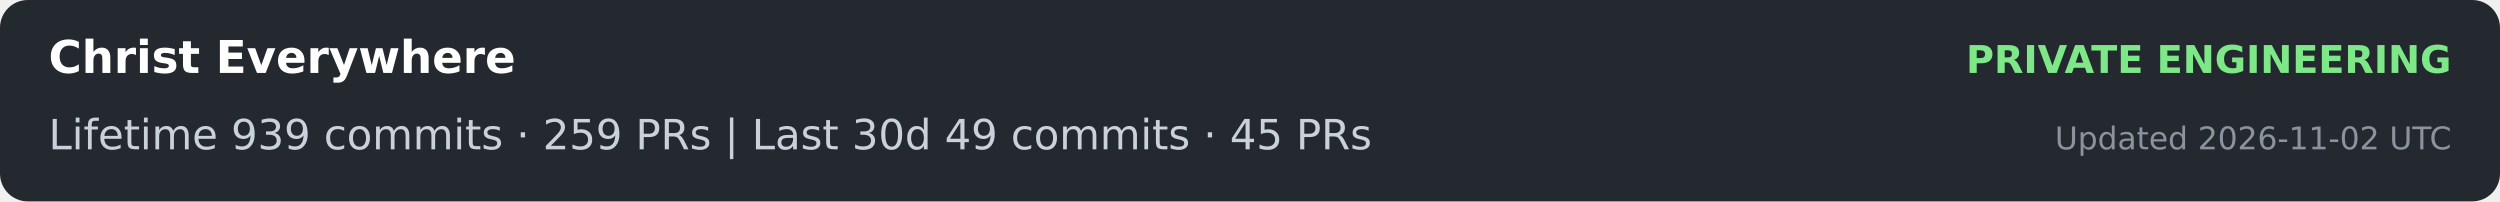
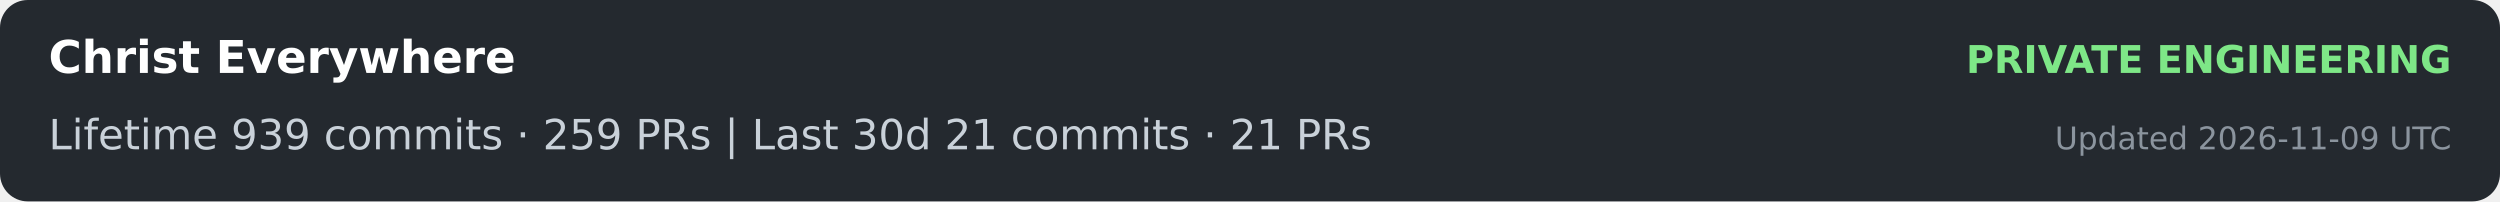
- <svg xmlns="http://www.w3.org/2000/svg" width="720" height="58" role="img" aria-label="Christ Everywhere: lifetime 939 commits and 259 PRs; last 30 days 49 commits and 45 PRs">
+ <svg xmlns="http://www.w3.org/2000/svg" width="720" height="58" role="img" aria-label="Christ Everywhere: lifetime 939 commits and 259 PRs; last 30 days 21 commits and 21 PRs">
  <rect width="720" height="58" rx="8" fill="#24292f" />
  <text x="14" y="21" fill="#ffffff" font-family="Verdana,DejaVu Sans,sans-serif" font-size="13" font-weight="700">Christ Everywhere</text>
  <text x="706" y="21" text-anchor="end" fill="#7ee787" font-family="Verdana,DejaVu Sans,sans-serif" font-size="11" font-weight="700">PRIVATE ENGINEERING</text>
-   <text x="14" y="43" fill="#c9d1d9" font-family="Verdana,DejaVu Sans,sans-serif" font-size="12">Lifetime  939 commits · 259 PRs     |     Last 30d  49 commits · 45 PRs</text>
-   <text x="706" y="43" text-anchor="end" fill="#8b949e" font-family="Verdana,DejaVu Sans,sans-serif" font-size="9">Updated 2026-11-02 UTC</text>
+   <text x="14" y="43" fill="#c9d1d9" font-family="Verdana,DejaVu Sans,sans-serif" font-size="12">Lifetime  939 commits · 259 PRs     |     Last 30d  21 commits · 21 PRs</text>
+   <text x="706" y="43" text-anchor="end" fill="#8b949e" font-family="Verdana,DejaVu Sans,sans-serif" font-size="9">Updated 2026-11-09 UTC</text>
</svg>
